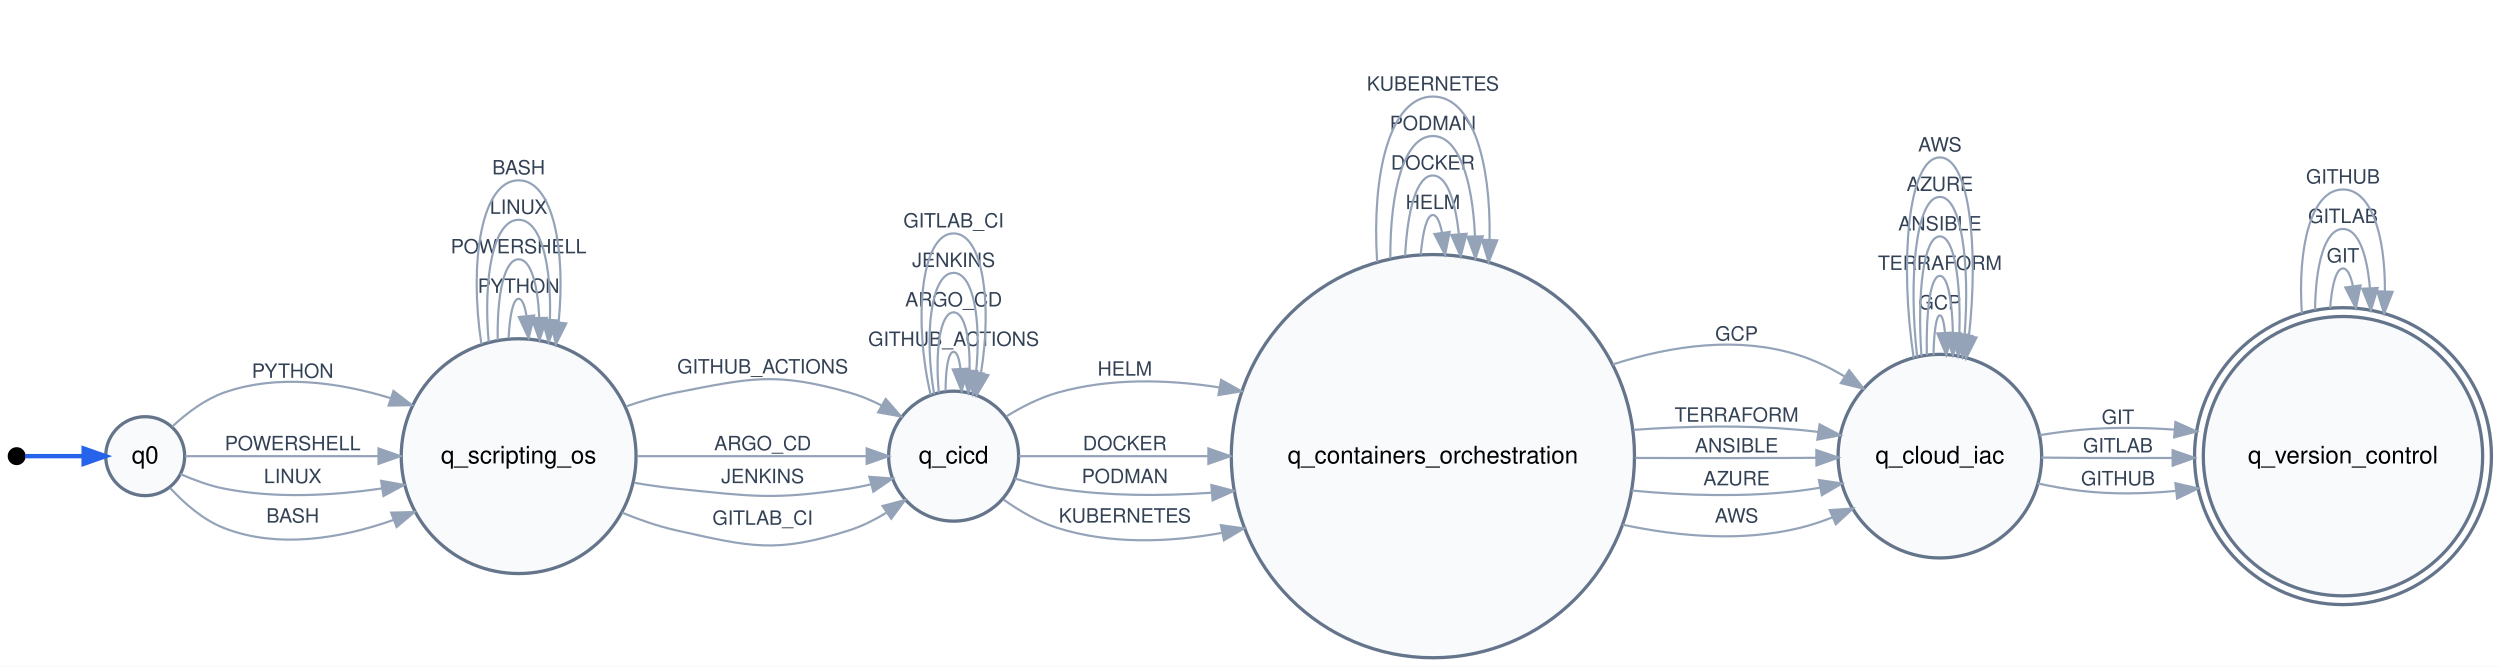
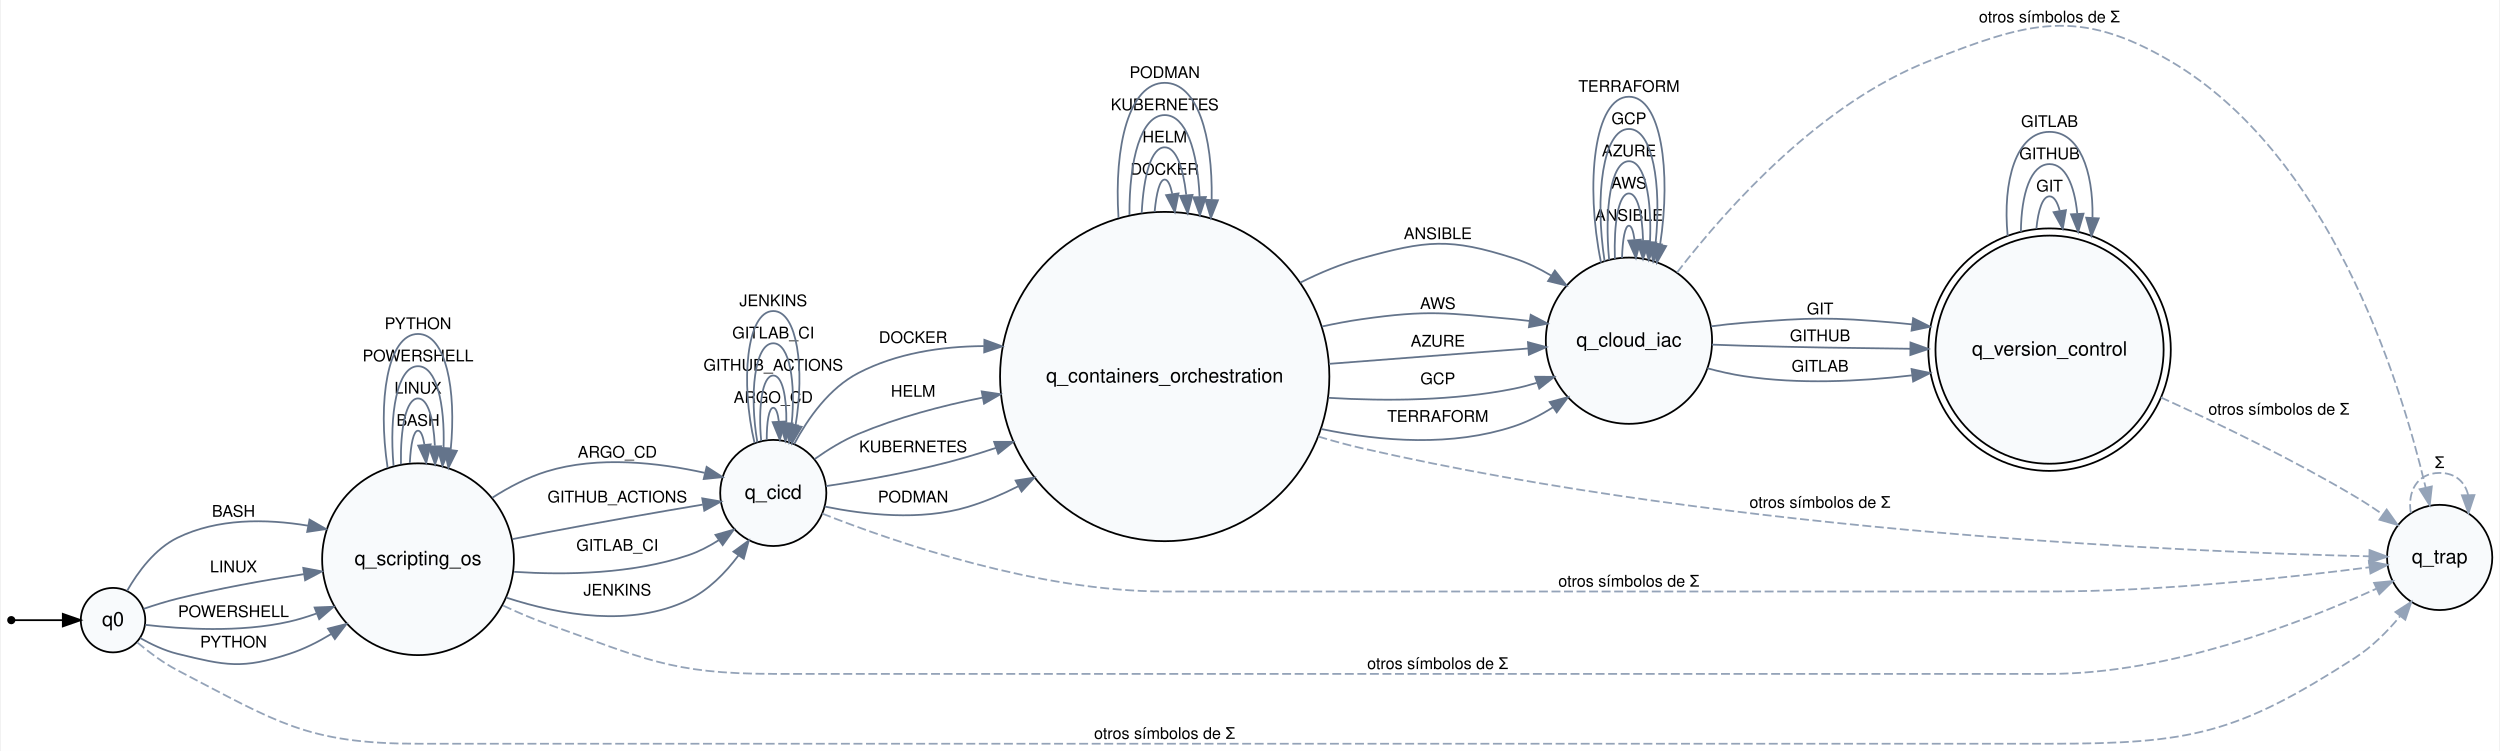
- <svg xmlns="http://www.w3.org/2000/svg" width="1140pt" height="304pt" viewBox="0.00 0.00 1139.86 303.92">
-   <g id="graph0" class="graph" transform="scale(1 1) rotate(0) translate(4 299.9201)">
-     <polygon fill="#ffffff" stroke="transparent" points="-4,4 -4,-299.92 1135.862,-299.92 1135.862,4 -4,4" />
+ <svg xmlns="http://www.w3.org/2000/svg" width="1395pt" height="419pt" viewBox="0.00 0.00 1394.67 419.20">
+   <g id="graph0" class="graph" transform="scale(1 1) rotate(0) translate(4 415.2044)">
+     <polygon fill="#ffffff" stroke="transparent" points="-4,4 -4,-415.204 1390.67,-415.204 1390.67,4 -4,4" />
    <g id="node1" class="node">
-       <ellipse fill="#000000" stroke="#000000" cx="3.6" cy="-91.96" rx="3.6" ry="3.6" />
+       <ellipse fill="#000000" stroke="#000000" cx="1.8" cy="-69" rx="1.8" ry="1.8" />
    </g>
    <g id="node2" class="node">
-       <ellipse fill="#f8fafc" stroke="#64748b" stroke-width="1.5" cx="62.2" cy="-91.96" rx="18" ry="18" />
-       <text text-anchor="middle" x="62.2" y="-88.66" font-family="Helvetica,sans-Serif" font-size="11.00" fill="#000000">q0</text>
+       <ellipse fill="#f8fafc" stroke="#000000" cx="58.6" cy="-69" rx="18" ry="18" />
+       <text text-anchor="middle" x="58.6" y="-65.7" font-family="Helvetica,sans-Serif" font-size="11.00" fill="#000000">q0</text>
    </g>
    <g id="edge1" class="edge">
-       <path fill="none" stroke="#2563eb" stroke-width="2" d="M7.445,-91.96C12.945,-91.96 23.549,-91.96 33.973,-91.96" />
-       <polygon fill="#2563eb" stroke="#2563eb" stroke-width="2" points="34.14,-95.46 44.14,-91.96 34.14,-88.46 34.14,-95.46" />
+       <path fill="none" stroke="#000000" d="M3.69,-69C8.052,-69 19.311,-69 30.506,-69" />
+       <polygon fill="#000000" stroke="#000000" points="30.57,-72.5 40.57,-69 30.57,-65.5 30.57,-72.5" />
+     </g>
+     <g id="node6" class="node">
+       <ellipse fill="#f8fafc" stroke="#000000" cx="228.869" cy="-103" rx="53.528" ry="53.528" />
+       <text text-anchor="middle" x="228.869" y="-99.7" font-family="Helvetica,sans-Serif" font-size="11.00" fill="#000000">q_scripting_os</text>
+     </g>
+     <g id="edge2" class="edge">
+       <path fill="none" stroke="#64748b" d="M66.476,-85.403C72.541,-95.982 82.019,-108.87 94.6,-115 116.875,-125.853 143.691,-125.676 167.482,-121.737" />
+       <polygon fill="#64748b" stroke="#64748b" points="168.3,-125.144 177.471,-119.84 166.994,-118.267 168.3,-125.144" />
+       <text text-anchor="middle" x="125.853" y="-126.7" font-family="Helvetica,sans-Serif" font-size="9.00" fill="#000000">BASH</text>
+     </g>
+     <g id="edge3" class="edge">
+       <path fill="none" stroke="#64748b" d="M75.649,-75.302C81.587,-77.331 88.332,-79.452 94.6,-81 117.37,-86.623 142.676,-91.193 165.125,-94.682" />
+       <polygon fill="#64748b" stroke="#64748b" points="164.808,-98.174 175.219,-96.209 165.855,-91.252 164.808,-98.174" />
+       <text text-anchor="middle" x="125.853" y="-95.7" font-family="Helvetica,sans-Serif" font-size="9.00" fill="#000000">LINUX</text>
+     </g>
+     <g id="edge4" class="edge">
+       <path fill="none" stroke="#64748b" d="M76.666,-66.374C96.632,-64.042 129.602,-61.883 157.105,-68.2 162.121,-69.352 167.194,-70.903 172.201,-72.714" />
+       <polygon fill="#64748b" stroke="#64748b" points="171.13,-76.054 181.716,-76.477 173.704,-69.544 171.13,-76.054" />
+       <text text-anchor="middle" x="125.853" y="-70.7" font-family="Helvetica,sans-Serif" font-size="9.00" fill="#000000">POWERSHELL</text>
+     </g>
+     <g id="edge5" class="edge">
+       <path fill="none" stroke="#64748b" d="M73.719,-59.035C79.922,-55.511 87.341,-51.981 94.6,-50.2 121.58,-43.58 130.71,-41.536 157.105,-50.2 165.133,-52.835 173.002,-56.75 180.415,-61.278" />
+       <polygon fill="#64748b" stroke="#64748b" points="178.608,-64.278 188.89,-66.835 182.447,-58.424 178.608,-64.278" />
+       <text text-anchor="middle" x="125.853" y="-53.7" font-family="Helvetica,sans-Serif" font-size="9.00" fill="#000000">PYTHON</text>
+     </g>
+     <g id="node7" class="node">
+       <ellipse fill="#f8fafc" stroke="#000000" cx="1357.483" cy="-104" rx="29.375" ry="29.375" />
+       <text text-anchor="middle" x="1357.483" y="-100.7" font-family="Helvetica,sans-Serif" font-size="11.00" fill="#000000">q_trap</text>
+     </g>
+     <g id="edge42" class="edge">
+       <path fill="none" stroke="#94a3b8" stroke-dasharray="5,2" d="M72.146,-56.55C78.573,-51.165 86.588,-45.158 94.6,-41 149.981,-12.259 166.474,0 228.869,0 228.869,0 228.869,0 1139.695,0 1218.462,0 1244.086,-5.333 1310.297,-48 1319.691,-54.054 1328.197,-62.553 1335.318,-71.105" />
+       <polygon fill="#94a3b8" stroke="#94a3b8" points="1332.777,-73.536 1341.704,-79.242 1338.284,-69.214 1332.777,-73.536" />
+       <text text-anchor="middle" x="645.717" y="-2.7" font-family="Helvetica,sans-Serif" font-size="9.00" fill="#000000">otros símbolos de Σ</text>
    </g>
    <g id="node3" class="node">
-       <ellipse fill="#f8fafc" stroke="#64748b" stroke-width="1.5" cx="232.469" cy="-91.96" rx="53.528" ry="53.528" />
-       <text text-anchor="middle" x="232.469" y="-88.66" font-family="Helvetica,sans-Serif" font-size="11.00" fill="#000000">q_scripting_os</text>
-     </g>
-     <g id="edge2" class="edge">
-       <path fill="none" stroke="#94a3b8" d="M74.519,-105.41C80.922,-111.403 89.269,-117.81 98.2,-120.96 122.513,-129.535 150.236,-125.696 174.153,-118.399" />
-       <polygon fill="#94a3b8" stroke="#94a3b8" points="175.406,-121.671 183.803,-115.209 173.209,-115.025 175.406,-121.671" />
-       <text text-anchor="middle" x="129.452" y="-127.66" font-family="Helvetica,sans-Serif" font-size="9.00" fill="#334155">PYTHON</text>
-     </g>
-     <g id="edge3" class="edge">
-       <path fill="none" stroke="#94a3b8" d="M80.422,-91.96C101.4,-91.96 137.023,-91.96 168.516,-91.96" />
-       <polygon fill="#94a3b8" stroke="#94a3b8" points="168.573,-95.46 178.573,-91.96 168.573,-88.46 168.573,-95.46" />
-       <text text-anchor="middle" x="129.452" y="-94.66" font-family="Helvetica,sans-Serif" font-size="9.00" fill="#334155">POWERSHELL</text>
-     </g>
-     <g id="edge4" class="edge">
-       <path fill="none" stroke="#94a3b8" d="M78.268,-83.787C84.349,-81.117 91.438,-78.496 98.2,-77.16 121.548,-72.548 147.485,-73.918 170.289,-77.253" />
-       <polygon fill="#94a3b8" stroke="#94a3b8" points="169.758,-80.712 180.188,-78.849 170.873,-73.802 169.758,-80.712" />
-       <text text-anchor="middle" x="129.452" y="-79.66" font-family="Helvetica,sans-Serif" font-size="9.00" fill="#334155">LINUX</text>
-     </g>
-     <g id="edge5" class="edge">
-       <path fill="none" stroke="#94a3b8" d="M73.558,-77.469C79.954,-70.509 88.581,-62.885 98.2,-59.16 122.893,-49.598 151.247,-54.374 175.517,-62.904" />
-       <polygon fill="#94a3b8" stroke="#94a3b8" points="174.356,-66.207 184.948,-66.475 176.835,-59.661 174.356,-66.207" />
-       <text text-anchor="middle" x="129.452" y="-61.66" font-family="Helvetica,sans-Serif" font-size="9.00" fill="#334155">BASH</text>
+       <ellipse fill="#f8fafc" stroke="#000000" cx="427.193" cy="-140" rx="29.625" ry="29.625" />
+       <text text-anchor="middle" x="427.193" y="-136.7" font-family="Helvetica,sans-Serif" font-size="11.00" fill="#000000">q_cicd</text>
    </g>
    <g id="edge6" class="edge">
-       <path fill="none" stroke="#94a3b8" d="M227.9,-145.79C228.431,-156.277 229.953,-163.724 232.469,-163.724 234.041,-163.724 235.225,-160.815 236.022,-156.073" />
-       <polygon fill="#94a3b8" stroke="#94a3b8" points="239.537,-156.085 237.037,-145.79 232.571,-155.398 239.537,-156.085" />
-       <text text-anchor="middle" x="232.469" y="-166.424" font-family="Helvetica,sans-Serif" font-size="9.00" fill="#334155">PYTHON</text>
+       <path fill="none" stroke="#64748b" d="M423.537,-169.726C423.537,-179.635 424.755,-187.562 427.193,-187.562 428.716,-187.562 429.764,-184.466 430.335,-179.724" />
+       <polygon fill="#64748b" stroke="#64748b" points="433.831,-179.893 430.849,-169.726 426.84,-179.534 433.831,-179.893" />
+       <text text-anchor="middle" x="427.193" y="-190.262" font-family="Helvetica,sans-Serif" font-size="9.00" fill="#000000">ARGO_CD</text>
+     </g>
+     <g id="edge8" class="edge">
+       <path fill="none" stroke="#64748b" d="M420.459,-168.986C418.702,-187.625 420.947,-205.562 427.193,-205.562 432.268,-205.562 434.701,-193.721 434.493,-179.283" />
+       <polygon fill="#64748b" stroke="#64748b" points="437.971,-178.779 433.927,-168.986 430.981,-179.163 437.971,-178.779" />
+       <text text-anchor="middle" x="427.193" y="-208.262" font-family="Helvetica,sans-Serif" font-size="9.00" fill="#000000">GITHUB_ACTIONS</text>
+     </g>
+     <g id="edge9" class="edge">
+       <path fill="none" stroke="#64748b" d="M418.324,-168.253C413.725,-194.784 416.681,-223.562 427.193,-223.562 436.391,-223.562 439.804,-201.529 437.433,-178.247" />
+       <polygon fill="#64748b" stroke="#64748b" points="440.888,-177.685 436.062,-168.253 433.953,-178.636 440.888,-177.685" />
+       <text text-anchor="middle" x="427.193" y="-226.262" font-family="Helvetica,sans-Serif" font-size="9.00" fill="#000000">GITLAB_CI</text>
+     </g>
+     <g id="edge11" class="edge">
+       <path fill="none" stroke="#64748b" d="M416.756,-167.817C408.746,-201.67 412.225,-241.562 427.193,-241.562 440.699,-241.562 444.851,-209.081 439.647,-177.865" />
+       <polygon fill="#64748b" stroke="#64748b" points="443.03,-176.932 437.63,-167.817 436.167,-178.31 443.03,-176.932" />
+       <text text-anchor="middle" x="427.193" y="-244.262" font-family="Helvetica,sans-Serif" font-size="9.00" fill="#000000">JENKINS</text>
+     </g>
+     <g id="node5" class="node">
+       <ellipse fill="#f8fafc" stroke="#000000" cx="645.717" cy="-205" rx="91.92" ry="91.92" />
+       <text text-anchor="middle" x="645.717" y="-201.7" font-family="Helvetica,sans-Serif" font-size="11.00" fill="#000000">q_containers_orchestration</text>
    </g>
    <g id="edge7" class="edge">
-       <path fill="none" stroke="#94a3b8" d="M222.935,-144.963C222.567,-165.082 225.745,-181.724 232.469,-181.724 237.984,-181.724 241.114,-170.525 241.857,-155.395" />
-       <polygon fill="#94a3b8" stroke="#94a3b8" points="245.363,-155.01 242.002,-144.963 238.363,-154.913 245.363,-155.01" />
-       <text text-anchor="middle" x="232.469" y="-184.424" font-family="Helvetica,sans-Serif" font-size="9.00" fill="#334155">POWERSHELL</text>
-     </g>
-     <g id="edge8" class="edge">
-       <path fill="none" stroke="#94a3b8" d="M218.811,-144.075C216.262,-173.046 220.814,-199.724 232.469,-199.724 242.757,-199.724 247.511,-178.932 246.73,-154.127" />
-       <polygon fill="#94a3b8" stroke="#94a3b8" points="250.219,-153.847 246.126,-144.075 243.232,-154.267 250.219,-153.847" />
-       <text text-anchor="middle" x="232.469" y="-202.424" font-family="Helvetica,sans-Serif" font-size="9.00" fill="#334155">LINUX</text>
-     </g>
-     <g id="edge9" class="edge">
-       <path fill="none" stroke="#94a3b8" d="M215.502,-142.979C209.78,-180.315 215.435,-217.724 232.469,-217.724 247.971,-217.724 254.049,-186.735 250.702,-153.017" />
-       <polygon fill="#94a3b8" stroke="#94a3b8" points="254.16,-152.462 249.435,-142.979 247.215,-153.338 254.16,-152.462" />
-       <text text-anchor="middle" x="232.469" y="-220.424" font-family="Helvetica,sans-Serif" font-size="9.00" fill="#334155">BASH</text>
+       <path fill="none" stroke="#64748b" d="M438.807,-167.216C446.642,-181.871 458.532,-198.621 474.755,-207 495.986,-217.965 520.769,-221.836 544.772,-221.991" />
+       <polygon fill="#64748b" stroke="#64748b" points="545.051,-225.487 554.998,-221.839 544.947,-218.488 545.051,-225.487" />
+       <text text-anchor="middle" x="505.256" y="-223.7" font-family="Helvetica,sans-Serif" font-size="9.00" fill="#000000">DOCKER</text>
+     </g>
+     <g id="edge10" class="edge">
+       <path fill="none" stroke="#64748b" d="M450.238,-158.888C457.682,-164.171 466.224,-169.435 474.755,-173 496.453,-182.066 520.77,-188.578 544.105,-193.25" />
+       <polygon fill="#64748b" stroke="#64748b" points="543.557,-196.708 554.035,-195.142 544.867,-189.832 543.557,-196.708" />
+       <text text-anchor="middle" x="505.256" y="-193.7" font-family="Helvetica,sans-Serif" font-size="9.00" fill="#000000">HELM</text>
+     </g>
+     <g id="edge12" class="edge">
+       <path fill="none" stroke="#64748b" d="M456.601,-143.821C478.659,-147.083 509.451,-152.481 535.757,-160.2 540.95,-161.724 546.233,-163.406 551.535,-165.198" />
+       <polygon fill="#64748b" stroke="#64748b" points="550.486,-168.539 561.081,-168.532 552.795,-161.931 550.486,-168.539" />
+       <text text-anchor="middle" x="505.256" y="-162.7" font-family="Helvetica,sans-Serif" font-size="9.00" fill="#000000">KUBERNETES</text>
+     </g>
+     <g id="edge13" class="edge">
+       <path fill="none" stroke="#64748b" d="M455.927,-132.418C478.176,-127.853 509.52,-124.302 535.757,-132.2 545.294,-135.071 554.765,-139.068 563.916,-143.726" />
+       <polygon fill="#64748b" stroke="#64748b" points="562.487,-146.931 572.952,-148.587 565.804,-140.767 562.487,-146.931" />
+       <text text-anchor="middle" x="505.256" y="-134.7" font-family="Helvetica,sans-Serif" font-size="9.00" fill="#000000">PODMAN</text>
+     </g>
+     <g id="edge43" class="edge">
+       <path fill="none" stroke="#94a3b8" stroke-dasharray="5,2" d="M454.577,-128.47C495.43,-112.342 575.103,-85 645.717,-85 645.717,-85 645.717,-85 1139.695,-85 1202.283,-85 1274.606,-92.884 1318.153,-98.495" />
+       <polygon fill="#94a3b8" stroke="#94a3b8" points="1317.945,-101.997 1328.316,-99.83 1318.857,-95.057 1317.945,-101.997" />
+       <text text-anchor="middle" x="904.889" y="-87.7" font-family="Helvetica,sans-Serif" font-size="9.00" fill="#000000">otros símbolos de Σ</text>
    </g>
    <g id="node4" class="node">
-       <ellipse fill="#f8fafc" stroke="#64748b" stroke-width="1.5" cx="430.793" cy="-91.96" rx="29.625" ry="29.625" />
-       <text text-anchor="middle" x="430.793" y="-88.66" font-family="Helvetica,sans-Serif" font-size="11.00" fill="#000000">q_cicd</text>
-     </g>
-     <g id="edge10" class="edge">
-       <path fill="none" stroke="#94a3b8" d="M281.513,-114.637C288.985,-117.25 296.713,-119.498 304.232,-120.96 338.697,-127.661 349.428,-130.453 383.231,-120.96 388.224,-119.558 393.212,-117.471 397.978,-115.047" />
-       <polygon fill="#94a3b8" stroke="#94a3b8" points="399.823,-118.025 406.813,-110.063 396.384,-111.928 399.823,-118.025" />
-       <text text-anchor="middle" x="343.731" y="-129.66" font-family="Helvetica,sans-Serif" font-size="9.00" fill="#334155">GITHUB_ACTIONS</text>
-     </g>
-     <g id="edge11" class="edge">
-       <path fill="none" stroke="#94a3b8" d="M286.4,-91.96C319.438,-91.96 361.003,-91.96 391.044,-91.96" />
-       <polygon fill="#94a3b8" stroke="#94a3b8" points="391.156,-95.46 401.156,-91.96 391.156,-88.46 391.156,-95.46" />
-       <text text-anchor="middle" x="343.731" y="-94.66" font-family="Helvetica,sans-Serif" font-size="9.00" fill="#334155">ARGO_CD</text>
-     </g>
-     <g id="edge12" class="edge">
-       <path fill="none" stroke="#94a3b8" d="M285.188,-79.82C291.575,-78.726 298.031,-77.793 304.232,-77.16 339.161,-73.596 348.519,-71.884 383.231,-77.16 386.479,-77.654 389.812,-78.327 393.131,-79.116" />
-       <polygon fill="#94a3b8" stroke="#94a3b8" points="392.388,-82.54 402.954,-81.763 394.21,-75.782 392.388,-82.54" />
-       <text text-anchor="middle" x="343.731" y="-79.66" font-family="Helvetica,sans-Serif" font-size="9.00" fill="#334155">JENKINS</text>
-     </g>
-     <g id="edge13" class="edge">
-       <path fill="none" stroke="#94a3b8" d="M279.68,-66.195C287.668,-62.873 296.034,-59.994 304.232,-58.16 338.496,-50.495 349.782,-47.486 383.231,-58.16 389.042,-60.015 394.751,-62.867 400.084,-66.145" />
-       <polygon fill="#94a3b8" stroke="#94a3b8" points="398.417,-69.244 408.657,-71.963 402.348,-63.451 398.417,-69.244" />
-       <text text-anchor="middle" x="343.731" y="-60.66" font-family="Helvetica,sans-Serif" font-size="9.00" fill="#334155">GITLAB_CI</text>
+       <ellipse fill="#f8fafc" stroke="#000000" cx="904.889" cy="-225" rx="46.41" ry="46.41" />
+       <text text-anchor="middle" x="904.889" y="-221.7" font-family="Helvetica,sans-Serif" font-size="11.00" fill="#000000">q_cloud_iac</text>
    </g>
    <g id="edge14" class="edge">
-       <path fill="none" stroke="#94a3b8" d="M427.137,-121.687C427.137,-131.595 428.356,-139.523 430.793,-139.523 432.316,-139.523 433.364,-136.426 433.935,-131.685" />
-       <polygon fill="#94a3b8" stroke="#94a3b8" points="437.431,-131.853 434.449,-121.687 430.44,-131.494 437.431,-131.853" />
-       <text text-anchor="middle" x="430.793" y="-142.222" font-family="Helvetica,sans-Serif" font-size="9.00" fill="#334155">GITHUB_ACTIONS</text>
+       <path fill="none" stroke="#64748b" d="M901.011,-271.171C901.36,-281.586 902.653,-289.204 904.889,-289.204 906.286,-289.204 907.315,-286.229 907.976,-281.454" />
+       <polygon fill="#64748b" stroke="#64748b" points="911.489,-281.41 908.767,-271.171 904.51,-280.873 911.489,-281.41" />
+       <text text-anchor="middle" x="904.889" y="-291.904" font-family="Helvetica,sans-Serif" font-size="9.00" fill="#000000">ANSIBLE</text>
    </g>
    <g id="edge15" class="edge">
-       <path fill="none" stroke="#94a3b8" d="M424.059,-120.946C422.302,-139.585 424.547,-157.523 430.793,-157.523 435.868,-157.523 438.301,-145.681 438.093,-131.243" />
-       <polygon fill="#94a3b8" stroke="#94a3b8" points="441.571,-130.739 437.527,-120.946 434.581,-131.123 441.571,-130.739" />
-       <text text-anchor="middle" x="430.793" y="-160.222" font-family="Helvetica,sans-Serif" font-size="9.00" fill="#334155">ARGO_CD</text>
+       <path fill="none" stroke="#64748b" d="M897.034,-270.649C896.391,-290.343 899.009,-307.204 904.889,-307.204 909.712,-307.204 912.341,-295.858 912.774,-280.909" />
+       <polygon fill="#64748b" stroke="#64748b" points="916.274,-280.638 912.744,-270.649 909.274,-280.659 916.274,-280.638" />
+       <text text-anchor="middle" x="904.889" y="-309.904" font-family="Helvetica,sans-Serif" font-size="9.00" fill="#000000">AWS</text>
    </g>
    <g id="edge16" class="edge">
-       <path fill="none" stroke="#94a3b8" d="M421.924,-120.213C417.325,-146.744 420.281,-175.523 430.793,-175.523 439.991,-175.523 443.404,-153.489 441.033,-130.207" />
-       <polygon fill="#94a3b8" stroke="#94a3b8" points="444.488,-129.645 439.662,-120.213 437.553,-130.596 444.488,-129.645" />
-       <text text-anchor="middle" x="430.793" y="-178.222" font-family="Helvetica,sans-Serif" font-size="9.00" fill="#334155">JENKINS</text>
+       <path fill="none" stroke="#64748b" d="M893.83,-270.083C891.11,-298.288 894.796,-325.204 904.889,-325.204 913.759,-325.204 917.681,-304.412 916.654,-280.227" />
+       <polygon fill="#64748b" stroke="#64748b" points="920.134,-279.816 915.947,-270.083 913.151,-280.302 920.134,-279.816" />
+       <text text-anchor="middle" x="904.889" y="-327.904" font-family="Helvetica,sans-Serif" font-size="9.00" fill="#000000">AZURE</text>
    </g>
    <g id="edge17" class="edge">
-       <path fill="none" stroke="#94a3b8" d="M420.356,-119.777C412.346,-153.63 415.825,-193.523 430.793,-193.523 444.299,-193.523 448.45,-161.041 443.248,-129.825" />
-       <polygon fill="#94a3b8" stroke="#94a3b8" points="446.63,-128.892 441.229,-119.777 439.767,-130.27 446.63,-128.892" />
-       <text text-anchor="middle" x="430.793" y="-196.222" font-family="Helvetica,sans-Serif" font-size="9.00" fill="#334155">GITLAB_CI</text>
-     </g>
-     <g id="node5" class="node">
-       <ellipse fill="#f8fafc" stroke="#64748b" stroke-width="1.5" cx="649.317" cy="-91.96" rx="91.92" ry="91.92" />
-       <text text-anchor="middle" x="649.317" y="-88.66" font-family="Helvetica,sans-Serif" font-size="11.00" fill="#000000">q_containers_orchestration</text>
+       <path fill="none" stroke="#64748b" d="M891.319,-269.26C885.708,-305.533 890.231,-343.204 904.889,-343.204 918.172,-343.204 923.133,-312.265 919.77,-279.466" />
+       <polygon fill="#64748b" stroke="#64748b" points="923.204,-278.733 918.459,-269.26 916.261,-279.625 923.204,-278.733" />
+       <text text-anchor="middle" x="904.889" y="-345.904" font-family="Helvetica,sans-Serif" font-size="9.00" fill="#000000">GCP</text>
+     </g>
+     <g id="edge21" class="edge">
+       <path fill="none" stroke="#64748b" d="M889.308,-268.588C880.286,-312.494 885.48,-361.204 904.889,-361.204 922.819,-361.204 928.618,-319.632 922.283,-278.681" />
+       <polygon fill="#64748b" stroke="#64748b" points="925.683,-277.811 920.469,-268.588 918.794,-279.049 925.683,-277.811" />
+       <text text-anchor="middle" x="904.889" y="-363.904" font-family="Helvetica,sans-Serif" font-size="9.00" fill="#000000">TERRAFORM</text>
+     </g>
+     <g id="edge44" class="edge">
+       <path fill="none" stroke="#94a3b8" stroke-dasharray="5,2" d="M931.763,-263.115C961.196,-301.214 1012.261,-357.421 1072.1,-381 1128.001,-403.027 1155.49,-411.446 1207.29,-381 1295.075,-329.403 1334.607,-206.395 1349.645,-143.101" />
+       <polygon fill="#94a3b8" stroke="#94a3b8" points="1353.113,-143.636 1351.933,-133.107 1346.289,-142.074 1353.113,-143.636" />
+       <text text-anchor="middle" x="1139.695" y="-402.7" font-family="Helvetica,sans-Serif" font-size="9.00" fill="#000000">otros símbolos de Σ</text>
+     </g>
+     <g id="node8" class="node">
+       <ellipse fill="#f8fafc" stroke="#000000" cx="1139.695" cy="-220" rx="63.684" ry="63.684" />
+       <ellipse fill="none" stroke="#000000" cx="1139.695" cy="-220" rx="67.69" ry="67.69" />
+       <text text-anchor="middle" x="1139.695" y="-216.7" font-family="Helvetica,sans-Serif" font-size="11.00" fill="#000000">q_version_control</text>
    </g>
    <g id="edge18" class="edge">
-       <path fill="none" stroke="#94a3b8" d="M454.772,-110.063C461.981,-114.513 470.162,-118.659 478.355,-120.96 501.919,-127.577 527.758,-127.067 552.051,-123.288" />
-       <polygon fill="#94a3b8" stroke="#94a3b8" points="552.746,-126.72 561.994,-121.551 551.541,-119.825 552.746,-126.72" />
-       <text text-anchor="middle" x="508.856" y="-128.66" font-family="Helvetica,sans-Serif" font-size="9.00" fill="#334155">HELM</text>
+       <path fill="none" stroke="#64748b" d="M950.732,-233.021C956.887,-233.84 963.132,-234.539 969.093,-235 1006.761,-237.916 1016.461,-238.273 1054.1,-235 1056.988,-234.749 1059.926,-234.451 1062.888,-234.114" />
+       <polygon fill="#64748b" stroke="#64748b" points="1063.54,-237.56 1073.023,-232.835 1062.663,-230.615 1063.54,-237.56" />
+       <text text-anchor="middle" x="1011.596" y="-239.7" font-family="Helvetica,sans-Serif" font-size="9.00" fill="#000000">GIT</text>
    </g>
    <g id="edge19" class="edge">
-       <path fill="none" stroke="#94a3b8" d="M460.72,-91.96C483.186,-91.96 515.362,-91.96 546.792,-91.96" />
-       <polygon fill="#94a3b8" stroke="#94a3b8" points="546.957,-95.46 556.956,-91.96 546.956,-88.46 546.957,-95.46" />
-       <text text-anchor="middle" x="508.856" y="-94.66" font-family="Helvetica,sans-Serif" font-size="9.00" fill="#334155">DOCKER</text>
+       <path fill="none" stroke="#64748b" d="M951.174,-222.812C957.201,-222.577 963.294,-222.364 969.093,-222.2 999.42,-221.343 1032.789,-220.82 1061.91,-220.5" />
+       <polygon fill="#64748b" stroke="#64748b" points="1062.059,-223.999 1072.022,-220.396 1061.986,-217 1062.059,-223.999" />
+       <text text-anchor="middle" x="1011.596" y="-224.7" font-family="Helvetica,sans-Serif" font-size="9.00" fill="#000000">GITHUB</text>
    </g>
    <g id="edge20" class="edge">
-       <path fill="none" stroke="#94a3b8" d="M458.631,-81.763C465.026,-79.853 471.858,-78.148 478.355,-77.16 500.933,-73.728 525.319,-73.679 548.405,-75.294" />
-       <polygon fill="#94a3b8" stroke="#94a3b8" points="548.309,-78.797 558.559,-76.114 548.874,-71.82 548.309,-78.797" />
-       <text text-anchor="middle" x="508.856" y="-79.66" font-family="Helvetica,sans-Serif" font-size="9.00" fill="#334155">PODMAN</text>
-     </g>
-     <g id="edge21" class="edge">
-       <path fill="none" stroke="#94a3b8" d="M453.495,-72.201C460.924,-66.911 469.545,-61.904 478.355,-59.16 502.195,-51.737 528.453,-52.521 553.086,-56.988" />
-       <polygon fill="#94a3b8" stroke="#94a3b8" points="552.668,-60.475 563.165,-59.033 554.06,-53.615 552.668,-60.475" />
-       <text text-anchor="middle" x="508.856" y="-61.66" font-family="Helvetica,sans-Serif" font-size="9.00" fill="#334155">KUBERNETES</text>
+       <path fill="none" stroke="#64748b" d="M948.694,-209.598C955.449,-207.776 962.403,-206.208 969.093,-205.2 999.598,-200.603 1033.402,-202.164 1062.82,-205.647" />
+       <polygon fill="#64748b" stroke="#64748b" points="1062.667,-209.156 1073.03,-206.952 1063.554,-202.212 1062.667,-209.156" />
+       <text text-anchor="middle" x="1011.596" y="-207.7" font-family="Helvetica,sans-Serif" font-size="9.00" fill="#000000">GITLAB</text>
    </g>
    <g id="edge22" class="edge">
-       <path fill="none" stroke="#94a3b8" d="M643.758,-183.799C644.769,-194.761 646.622,-201.92 649.317,-201.92 651.044,-201.92 652.425,-198.982 653.461,-193.988" />
-       <polygon fill="#94a3b8" stroke="#94a3b8" points="656.967,-194.186 654.877,-183.799 650.033,-193.222 656.967,-194.186" />
-       <text text-anchor="middle" x="649.317" y="-204.62" font-family="Helvetica,sans-Serif" font-size="9.00" fill="#334155">HELM</text>
+       <path fill="none" stroke="#64748b" d="M721.422,-257.433C732.5,-262.997 744.091,-267.79 755.678,-271 792.087,-281.088 804.714,-282.556 840.684,-271 847.775,-268.722 854.747,-265.34 861.331,-261.425" />
+       <polygon fill="#64748b" stroke="#64748b" points="863.534,-264.169 870.044,-255.81 859.742,-258.285 863.534,-264.169" />
+       <text text-anchor="middle" x="798.181" y="-281.7" font-family="Helvetica,sans-Serif" font-size="9.00" fill="#000000">ANSIBLE</text>
    </g>
    <g id="edge23" class="edge">
-       <path fill="none" stroke="#94a3b8" d="M636.65,-183.112C637.717,-204.313 641.939,-219.92 649.317,-219.92 655.428,-219.92 659.374,-209.217 661.155,-193.497" />
-       <polygon fill="#94a3b8" stroke="#94a3b8" points="664.677,-193.358 661.985,-183.112 657.699,-192.801 664.677,-193.358" />
-       <text text-anchor="middle" x="649.317" y="-222.62" font-family="Helvetica,sans-Serif" font-size="9.00" fill="#334155">DOCKER</text>
+       <path fill="none" stroke="#64748b" d="M733.461,-232.909C740.92,-234.555 748.395,-235.962 755.678,-237 793.08,-242.332 803.065,-240.485 840.684,-237 843.542,-236.735 846.463,-236.405 849.406,-236.026" />
+       <polygon fill="#64748b" stroke="#64748b" points="850.045,-239.47 859.438,-234.568 849.039,-232.543 850.045,-239.47" />
+       <text text-anchor="middle" x="798.181" y="-242.7" font-family="Helvetica,sans-Serif" font-size="9.00" fill="#000000">AWS</text>
    </g>
    <g id="edge24" class="edge">
-       <path fill="none" stroke="#94a3b8" d="M629.914,-182.114C629.76,-213.02 636.228,-237.92 649.317,-237.92 660.924,-237.92 667.324,-218.342 668.518,-192.358" />
-       <polygon fill="#94a3b8" stroke="#94a3b8" points="672.022,-192.181 668.721,-182.114 665.024,-192.042 672.022,-192.181" />
-       <text text-anchor="middle" x="649.317" y="-240.62" font-family="Helvetica,sans-Serif" font-size="9.00" fill="#334155">PODMAN</text>
+       <path fill="none" stroke="#64748b" d="M737.456,-212.079C774.51,-214.939 816.089,-218.147 848.543,-220.652" />
+       <polygon fill="#64748b" stroke="#64748b" points="848.502,-224.159 858.742,-221.439 849.041,-217.18 848.502,-224.159" />
+       <text text-anchor="middle" x="798.181" y="-221.7" font-family="Helvetica,sans-Serif" font-size="9.00" fill="#000000">AZURE</text>
+     </g>
+     <g id="edge26" class="edge">
+       <path fill="none" stroke="#64748b" d="M737.191,-193.12C770.091,-191.125 807.309,-191.514 840.684,-198.2 844.881,-199.041 849.147,-200.162 853.381,-201.471" />
+       <polygon fill="#64748b" stroke="#64748b" points="852.563,-204.89 863.158,-204.819 854.831,-198.268 852.563,-204.89" />
+       <text text-anchor="middle" x="798.181" y="-200.7" font-family="Helvetica,sans-Serif" font-size="9.00" fill="#000000">GCP</text>
+     </g>
+     <g id="edge30" class="edge">
+       <path fill="none" stroke="#64748b" d="M733.138,-175.708C767.313,-168.581 806.444,-165.854 840.684,-177.2 848.197,-179.69 855.545,-183.437 862.429,-187.76" />
+       <polygon fill="#64748b" stroke="#64748b" points="860.638,-190.774 870.879,-193.492 864.568,-184.982 860.638,-190.774" />
+       <text text-anchor="middle" x="798.181" y="-179.7" font-family="Helvetica,sans-Serif" font-size="9.00" fill="#000000">TERRAFORM</text>
    </g>
    <g id="edge25" class="edge">
-       <path fill="none" stroke="#94a3b8" d="M623.899,-180.512C621.304,-220.853 629.777,-255.92 649.317,-255.92 667.179,-255.92 675.793,-226.621 675.16,-190.776" />
-       <polygon fill="#94a3b8" stroke="#94a3b8" points="678.646,-190.359 674.736,-180.512 671.652,-190.648 678.646,-190.359" />
-       <text text-anchor="middle" x="649.317" y="-258.62" font-family="Helvetica,sans-Serif" font-size="9.00" fill="#334155">KUBERNETES</text>
-     </g>
-     <g id="node6" class="node">
-       <ellipse fill="#f8fafc" stroke="#64748b" stroke-width="1.5" cx="880.471" cy="-91.96" rx="46.41" ry="46.41" />
-       <text text-anchor="middle" x="880.471" y="-88.66" font-family="Helvetica,sans-Serif" font-size="11.00" fill="#000000">q_cloud_iac</text>
-     </g>
-     <g id="edge26" class="edge">
-       <path fill="none" stroke="#94a3b8" d="M731.241,-133.75C758.441,-142.526 788.788,-146.788 816.266,-137.96 823.357,-135.682 830.329,-132.3 836.913,-128.385" />
-       <polygon fill="#94a3b8" stroke="#94a3b8" points="839.116,-131.129 845.626,-122.77 835.325,-125.245 839.116,-131.129" />
-       <text text-anchor="middle" x="787.772" y="-144.66" font-family="Helvetica,sans-Serif" font-size="9.00" fill="#334155">GCP</text>
+       <path fill="none" stroke="#64748b" d="M640.078,-296.839C641.103,-307.801 642.983,-314.96 645.717,-314.96 647.469,-314.96 648.87,-312.022 649.92,-307.028" />
+       <polygon fill="#64748b" stroke="#64748b" points="653.427,-307.23 651.357,-296.839 646.495,-306.253 653.427,-307.23" />
+       <text text-anchor="middle" x="645.717" y="-317.66" font-family="Helvetica,sans-Serif" font-size="9.00" fill="#000000">DOCKER</text>
    </g>
    <g id="edge27" class="edge">
-       <path fill="none" stroke="#94a3b8" d="M740.787,-103.951C765.318,-105.688 791.816,-106.225 816.266,-103.96 819.125,-103.695 822.045,-103.365 824.988,-102.986" />
-       <polygon fill="#94a3b8" stroke="#94a3b8" points="825.628,-106.43 835.02,-101.528 824.621,-99.503 825.628,-106.43" />
-       <text text-anchor="middle" x="787.772" y="-107.66" font-family="Helvetica,sans-Serif" font-size="9.00" fill="#334155">TERRAFORM</text>
+       <path fill="none" stroke="#64748b" d="M632.867,-296.151C633.948,-317.353 638.232,-332.96 645.717,-332.96 651.916,-332.96 655.919,-322.257 657.727,-306.537" />
+       <polygon fill="#64748b" stroke="#64748b" points="661.249,-306.402 658.568,-296.151 654.272,-305.836 661.249,-306.402" />
+       <text text-anchor="middle" x="645.717" y="-335.66" font-family="Helvetica,sans-Serif" font-size="9.00" fill="#000000">HELM</text>
    </g>
    <g id="edge28" class="edge">
-       <path fill="none" stroke="#94a3b8" d="M741.603,-91.154C765.89,-91.042 792.065,-91.009 816.266,-91.16 818.802,-91.176 821.395,-91.195 824.013,-91.217" />
-       <polygon fill="#94a3b8" stroke="#94a3b8" points="824.147,-94.719 834.18,-91.314 824.214,-87.719 824.147,-94.719" />
-       <text text-anchor="middle" x="787.772" y="-93.66" font-family="Helvetica,sans-Serif" font-size="9.00" fill="#334155">ANSIBLE</text>
+       <path fill="none" stroke="#64748b" d="M626.033,-295.154C625.877,-326.06 632.439,-350.96 645.717,-350.96 657.492,-350.96 663.985,-331.382 665.197,-305.398" />
+       <polygon fill="#64748b" stroke="#64748b" points="668.701,-305.222 665.402,-295.154 661.702,-305.081 668.701,-305.222" />
+       <text text-anchor="middle" x="645.717" y="-353.66" font-family="Helvetica,sans-Serif" font-size="9.00" fill="#000000">KUBERNETES</text>
    </g>
    <g id="edge29" class="edge">
-       <path fill="none" stroke="#94a3b8" d="M739.954,-76.283C764.728,-73.932 791.555,-73.164 816.266,-76.16 819.457,-76.547 822.718,-77.038 825.996,-77.606" />
-       <polygon fill="#94a3b8" stroke="#94a3b8" points="825.341,-81.044 835.824,-79.514 826.674,-74.173 825.341,-81.044" />
-       <text text-anchor="middle" x="787.772" y="-78.66" font-family="Helvetica,sans-Serif" font-size="9.00" fill="#334155">AZURE</text>
-     </g>
-     <g id="edge30" class="edge">
-       <path fill="none" stroke="#94a3b8" d="M735.838,-60.717C761.798,-55.172 790.276,-52.906 816.266,-59.16 821.309,-60.373 826.402,-62.054 831.395,-64.017" />
-       <polygon fill="#94a3b8" stroke="#94a3b8" points="830.27,-67.344 840.839,-68.095 833.046,-60.917 830.27,-67.344" />
-       <text text-anchor="middle" x="787.772" y="-61.66" font-family="Helvetica,sans-Serif" font-size="9.00" fill="#334155">AWS</text>
+       <path fill="none" stroke="#64748b" d="M619.931,-293.552C617.298,-333.893 625.893,-368.96 645.717,-368.96 663.838,-368.96 672.577,-339.661 671.934,-303.816" />
+       <polygon fill="#64748b" stroke="#64748b" points="675.42,-303.396 671.504,-293.552 668.426,-303.689 675.42,-303.396" />
+       <text text-anchor="middle" x="645.717" y="-371.66" font-family="Helvetica,sans-Serif" font-size="9.00" fill="#000000">PODMAN</text>
+     </g>
+     <g id="edge45" class="edge">
+       <path fill="none" stroke="#94a3b8" stroke-dasharray="5,2" d="M731.546,-171.496C739.626,-169.035 747.757,-166.812 755.678,-165 963.873,-117.36 1221.09,-106.915 1318.041,-104.634" />
+       <polygon fill="#94a3b8" stroke="#94a3b8" points="1318.337,-108.128 1328.258,-104.41 1318.183,-101.13 1318.337,-108.128" />
+       <text text-anchor="middle" x="1011.596" y="-131.7" font-family="Helvetica,sans-Serif" font-size="9.00" fill="#000000">otros símbolos de Σ</text>
    </g>
    <g id="edge31" class="edge">
-       <path fill="none" stroke="#94a3b8" d="M877.544,-138.131C877.808,-148.547 878.783,-156.165 880.471,-156.165 881.525,-156.165 882.302,-153.189 882.801,-148.414" />
-       <polygon fill="#94a3b8" stroke="#94a3b8" points="886.312,-148.317 883.398,-138.131 879.324,-147.911 886.312,-148.317" />
-       <text text-anchor="middle" x="880.471" y="-158.864" font-family="Helvetica,sans-Serif" font-size="9.00" fill="#334155">GCP</text>
+       <path fill="none" stroke="#64748b" d="M270.323,-137.337C279.753,-143.369 290.11,-148.75 300.632,-152 329.361,-160.872 363.353,-156.904 388.872,-151.248" />
+       <polygon fill="#64748b" stroke="#64748b" points="389.993,-154.579 398.901,-148.844 388.361,-147.772 389.993,-154.579" />
+       <text text-anchor="middle" x="340.131" y="-159.7" font-family="Helvetica,sans-Serif" font-size="9.00" fill="#000000">ARGO_CD</text>
+     </g>
+     <g id="edge33" class="edge">
+       <path fill="none" stroke="#64748b" d="M281.736,-114.262C288.097,-115.555 294.506,-116.828 300.632,-118 329.765,-123.575 362.787,-129.295 387.794,-133.505" />
+       <polygon fill="#64748b" stroke="#64748b" points="387.546,-137.012 397.986,-135.212 388.702,-130.108 387.546,-137.012" />
+       <text text-anchor="middle" x="340.131" y="-134.7" font-family="Helvetica,sans-Serif" font-size="9.00" fill="#000000">GITHUB_ACTIONS</text>
+     </g>
+     <g id="edge34" class="edge">
+       <path fill="none" stroke="#64748b" d="M282.525,-95.977C311.931,-94.042 348.603,-94.81 379.63,-105.2 385.615,-107.204 391.478,-110.263 396.929,-113.752" />
+       <polygon fill="#64748b" stroke="#64748b" points="394.92,-116.618 405.116,-119.499 398.942,-110.889 394.92,-116.618" />
+       <text text-anchor="middle" x="340.131" y="-107.7" font-family="Helvetica,sans-Serif" font-size="9.00" fill="#000000">GITLAB_CI</text>
+     </g>
+     <g id="edge35" class="edge">
+       <path fill="none" stroke="#64748b" d="M278.219,-81.561C308.762,-71.605 348.039,-64.961 379.63,-80.2 390.925,-85.648 400.364,-95.227 407.777,-105.142" />
+       <polygon fill="#64748b" stroke="#64748b" points="404.962,-107.226 413.524,-113.468 410.723,-103.25 404.962,-107.226" />
+       <text text-anchor="middle" x="340.131" y="-82.7" font-family="Helvetica,sans-Serif" font-size="9.00" fill="#000000">JENKINS</text>
    </g>
    <g id="edge32" class="edge">
-       <path fill="none" stroke="#94a3b8" d="M874.533,-138.024C874.085,-157.539 876.065,-174.165 880.471,-174.165 884.085,-174.165 886.067,-162.977 886.415,-148.185" />
-       <polygon fill="#94a3b8" stroke="#94a3b8" points="889.915,-148.022 886.409,-138.024 882.915,-148.027 889.915,-148.022" />
-       <text text-anchor="middle" x="880.471" y="-176.864" font-family="Helvetica,sans-Serif" font-size="9.00" fill="#334155">TERRAFORM</text>
-     </g>
-     <g id="edge33" class="edge">
-       <path fill="none" stroke="#94a3b8" d="M872.087,-137.564C870.106,-165.578 872.9,-192.165 880.471,-192.165 887.124,-192.165 890.089,-171.627 889.364,-147.633" />
-       <polygon fill="#94a3b8" stroke="#94a3b8" points="892.856,-147.374 888.854,-137.564 885.864,-147.728 892.856,-147.374" />
-       <text text-anchor="middle" x="880.471" y="-194.864" font-family="Helvetica,sans-Serif" font-size="9.00" fill="#334155">ANSIBLE</text>
-     </g>
-     <g id="edge34" class="edge">
-       <path fill="none" stroke="#94a3b8" d="M870.123,-137.143C866.053,-173.129 869.502,-210.165 880.471,-210.165 890.411,-210.165 894.176,-179.748 891.765,-147.26" />
-       <polygon fill="#94a3b8" stroke="#94a3b8" points="895.235,-146.773 890.818,-137.143 888.265,-147.425 895.235,-146.773" />
-       <text text-anchor="middle" x="880.471" y="-212.864" font-family="Helvetica,sans-Serif" font-size="9.00" fill="#334155">AZURE</text>
-     </g>
-     <g id="edge35" class="edge">
-       <path fill="none" stroke="#94a3b8" d="M868.551,-136.603C861.966,-180.23 865.94,-228.165 880.471,-228.165 893.895,-228.165 898.309,-187.255 893.712,-146.624" />
-       <polygon fill="#94a3b8" stroke="#94a3b8" points="897.168,-146.059 892.391,-136.603 890.228,-146.974 897.168,-146.059" />
-       <text text-anchor="middle" x="880.471" y="-230.864" font-family="Helvetica,sans-Serif" font-size="9.00" fill="#334155">AWS</text>
-     </g>
-     <g id="node7" class="node">
-       <ellipse fill="#f8fafc" stroke="#64748b" stroke-width="1.5" cx="1064.267" cy="-91.96" rx="63.684" ry="63.684" />
-       <ellipse fill="none" stroke="#64748b" stroke-width="1.5" cx="1064.267" cy="-91.96" rx="67.69" ry="67.69" />
-       <text text-anchor="middle" x="1064.267" y="-88.66" font-family="Helvetica,sans-Serif" font-size="11.00" fill="#000000">q_version_control</text>
+       <path fill="none" stroke="#64748b" d="M224.3,-156.83C224.831,-167.317 226.353,-174.763 228.869,-174.763 230.44,-174.763 231.625,-171.855 232.422,-167.113" />
+       <polygon fill="#64748b" stroke="#64748b" points="235.937,-167.125 233.437,-156.83 228.971,-166.438 235.937,-167.125" />
+       <text text-anchor="middle" x="228.869" y="-177.464" font-family="Helvetica,sans-Serif" font-size="9.00" fill="#000000">BASH</text>
    </g>
    <g id="edge36" class="edge">
-       <path fill="none" stroke="#94a3b8" d="M925.921,-101.528C932.196,-102.535 938.578,-103.395 944.675,-103.96 958.469,-105.238 973.151,-105.046 987.333,-104.061" />
-       <polygon fill="#94a3b8" stroke="#94a3b8" points="987.875,-107.528 997.551,-103.213 987.296,-100.552 987.875,-107.528" />
-       <text text-anchor="middle" x="961.673" y="-106.66" font-family="Helvetica,sans-Serif" font-size="9.00" fill="#334155">GIT</text>
+       <path fill="none" stroke="#64748b" d="M219.335,-156.002C218.967,-176.122 222.145,-192.763 228.869,-192.763 234.384,-192.763 237.514,-181.565 238.257,-166.435" />
+       <polygon fill="#64748b" stroke="#64748b" points="241.763,-166.05 238.402,-156.002 234.763,-165.953 241.763,-166.05" />
+       <text text-anchor="middle" x="228.869" y="-195.464" font-family="Helvetica,sans-Serif" font-size="9.00" fill="#000000">LINUX</text>
    </g>
    <g id="edge37" class="edge">
-       <path fill="none" stroke="#94a3b8" d="M926.762,-91.314C932.788,-91.251 938.879,-91.196 944.675,-91.16 958.208,-91.076 972.602,-91.086 986.542,-91.149" />
-       <polygon fill="#94a3b8" stroke="#94a3b8" points="986.575,-94.649 996.593,-91.203 986.612,-87.649 986.575,-94.649" />
-       <text text-anchor="middle" x="961.673" y="-93.66" font-family="Helvetica,sans-Serif" font-size="9.00" fill="#334155">GITLAB</text>
+       <path fill="none" stroke="#64748b" d="M215.211,-155.115C212.662,-184.086 217.214,-210.763 228.869,-210.763 239.157,-210.763 243.911,-189.972 243.13,-165.167" />
+       <polygon fill="#64748b" stroke="#64748b" points="246.619,-164.887 242.526,-155.115 239.632,-165.307 246.619,-164.887" />
+       <text text-anchor="middle" x="228.869" y="-213.464" font-family="Helvetica,sans-Serif" font-size="9.00" fill="#000000">POWERSHELL</text>
    </g>
    <g id="edge38" class="edge">
-       <path fill="none" stroke="#94a3b8" d="M925.117,-79.514C931.632,-78.125 938.294,-76.934 944.675,-76.16 958.645,-74.466 973.52,-74.75 987.862,-76.09" />
-       <polygon fill="#94a3b8" stroke="#94a3b8" points="987.866,-79.612 998.192,-77.24 988.64,-72.655 987.866,-79.612" />
-       <text text-anchor="middle" x="961.673" y="-78.66" font-family="Helvetica,sans-Serif" font-size="9.00" fill="#334155">GITHUB</text>
+       <path fill="none" stroke="#64748b" d="M211.902,-154.019C206.18,-191.355 211.835,-228.763 228.869,-228.763 244.371,-228.763 250.449,-197.774 247.102,-164.056" />
+       <polygon fill="#64748b" stroke="#64748b" points="250.56,-163.502 245.835,-154.019 243.615,-164.378 250.56,-163.502" />
+       <text text-anchor="middle" x="228.869" y="-231.464" font-family="Helvetica,sans-Serif" font-size="9.00" fill="#000000">PYTHON</text>
+     </g>
+     <g id="edge46" class="edge">
+       <path fill="none" stroke="#94a3b8" stroke-dasharray="5,2" d="M276.404,-77.112C284.352,-73.38 292.62,-69.846 300.632,-67 354.918,-47.715 369.584,-39 427.193,-39 427.193,-39 427.193,-39 1139.695,-39 1206.32,-39 1279.801,-67.276 1322.111,-86.529" />
+       <polygon fill="#94a3b8" stroke="#94a3b8" points="1320.868,-89.811 1331.412,-90.846 1323.815,-83.462 1320.868,-89.811" />
+       <text text-anchor="middle" x="798.181" y="-41.7" font-family="Helvetica,sans-Serif" font-size="9.00" fill="#000000">otros símbolos de Σ</text>
+     </g>
+     <g id="edge47" class="edge">
+       <path fill="none" stroke="#94a3b8" stroke-dasharray="5,2" d="M1341.386,-128.762C1339.399,-140.673 1344.765,-151.187 1357.483,-151.187 1366.426,-151.187 1371.734,-145.989 1373.406,-138.762" />
+       <polygon fill="#94a3b8" stroke="#94a3b8" points="1376.906,-138.822 1373.581,-128.762 1369.907,-138.7 1376.906,-138.822" />
+       <text text-anchor="middle" x="1357.483" y="-153.887" font-family="Helvetica,sans-Serif" font-size="9.00" fill="#000000">Σ</text>
+     </g>
+     <g id="edge48" class="edge">
+       <path fill="none" stroke="#94a3b8" stroke-dasharray="5,2" d="M1201.855,-193.32C1234.809,-178.387 1275.549,-158.65 1310.297,-138 1315.412,-134.96 1320.674,-131.517 1325.742,-128.019" />
+       <polygon fill="#94a3b8" stroke="#94a3b8" points="1327.899,-130.78 1334.031,-122.14 1323.85,-125.07 1327.899,-130.78" />
+       <text text-anchor="middle" x="1267.793" y="-183.7" font-family="Helvetica,sans-Serif" font-size="9.00" fill="#000000">otros símbolos de Σ</text>
    </g>
    <g id="edge39" class="edge">
-       <path fill="none" stroke="#94a3b8" d="M1058.396,-159.418C1059.255,-170.185 1061.212,-177.555 1064.267,-177.555 1066.224,-177.555 1067.73,-174.53 1068.786,-169.526" />
-       <polygon fill="#94a3b8" stroke="#94a3b8" points="1072.281,-169.794 1070.138,-159.418 1065.343,-168.866 1072.281,-169.794" />
-       <text text-anchor="middle" x="1064.267" y="-180.255" font-family="Helvetica,sans-Serif" font-size="9.00" fill="#334155">GIT</text>
+       <path fill="none" stroke="#64748b" d="M1132.328,-287.458C1133.406,-298.225 1135.861,-305.595 1139.695,-305.595 1142.151,-305.595 1144.041,-302.57 1145.366,-297.566" />
+       <polygon fill="#64748b" stroke="#64748b" points="1148.859,-297.9 1147.062,-287.458 1141.955,-296.741 1148.859,-297.9" />
+       <text text-anchor="middle" x="1139.695" y="-308.295" font-family="Helvetica,sans-Serif" font-size="9.00" fill="#000000">GIT</text>
    </g>
    <g id="edge40" class="edge">
-       <path fill="none" stroke="#94a3b8" d="M1051.526,-158.467C1051.752,-179.22 1055.999,-195.555 1064.267,-195.555 1071.113,-195.555 1075.203,-184.353 1076.534,-168.716" />
-       <polygon fill="#94a3b8" stroke="#94a3b8" points="1080.043,-168.618 1077.007,-158.467 1073.05,-168.295 1080.043,-168.618" />
-       <text text-anchor="middle" x="1064.267" y="-198.255" font-family="Helvetica,sans-Serif" font-size="9.00" fill="#334155">GITLAB</text>
+       <path fill="none" stroke="#64748b" d="M1123.699,-285.755C1123.863,-306.864 1129.195,-323.595 1139.695,-323.595 1148.39,-323.595 1153.541,-312.121 1155.148,-296.189" />
+       <polygon fill="#64748b" stroke="#64748b" points="1158.667,-295.924 1155.691,-285.755 1151.676,-295.56 1158.667,-295.924" />
+       <text text-anchor="middle" x="1139.695" y="-326.295" font-family="Helvetica,sans-Serif" font-size="9.00" fill="#000000">GITHUB</text>
    </g>
    <g id="edge41" class="edge">
-       <path fill="none" stroke="#94a3b8" d="M1045.52,-157.012C1043.475,-187.189 1049.724,-213.555 1064.267,-213.555 1077.162,-213.555 1083.536,-192.824 1083.389,-167.088" />
-       <polygon fill="#94a3b8" stroke="#94a3b8" points="1086.884,-166.874 1083.014,-157.012 1079.889,-167.135 1086.884,-166.874" />
-       <text text-anchor="middle" x="1064.267" y="-216.255" font-family="Helvetica,sans-Serif" font-size="9.00" fill="#334155">GITHUB</text>
+       <path fill="none" stroke="#64748b" d="M1116.311,-283.498C1113.338,-314.318 1121.132,-341.595 1139.695,-341.595 1156.155,-341.595 1164.148,-320.148 1163.675,-293.801" />
+       <polygon fill="#64748b" stroke="#64748b" points="1167.151,-293.279 1163.079,-283.498 1160.162,-293.683 1167.151,-293.279" />
+       <text text-anchor="middle" x="1139.695" y="-344.295" font-family="Helvetica,sans-Serif" font-size="9.00" fill="#000000">GITLAB</text>
    </g>
  </g>
</svg>
